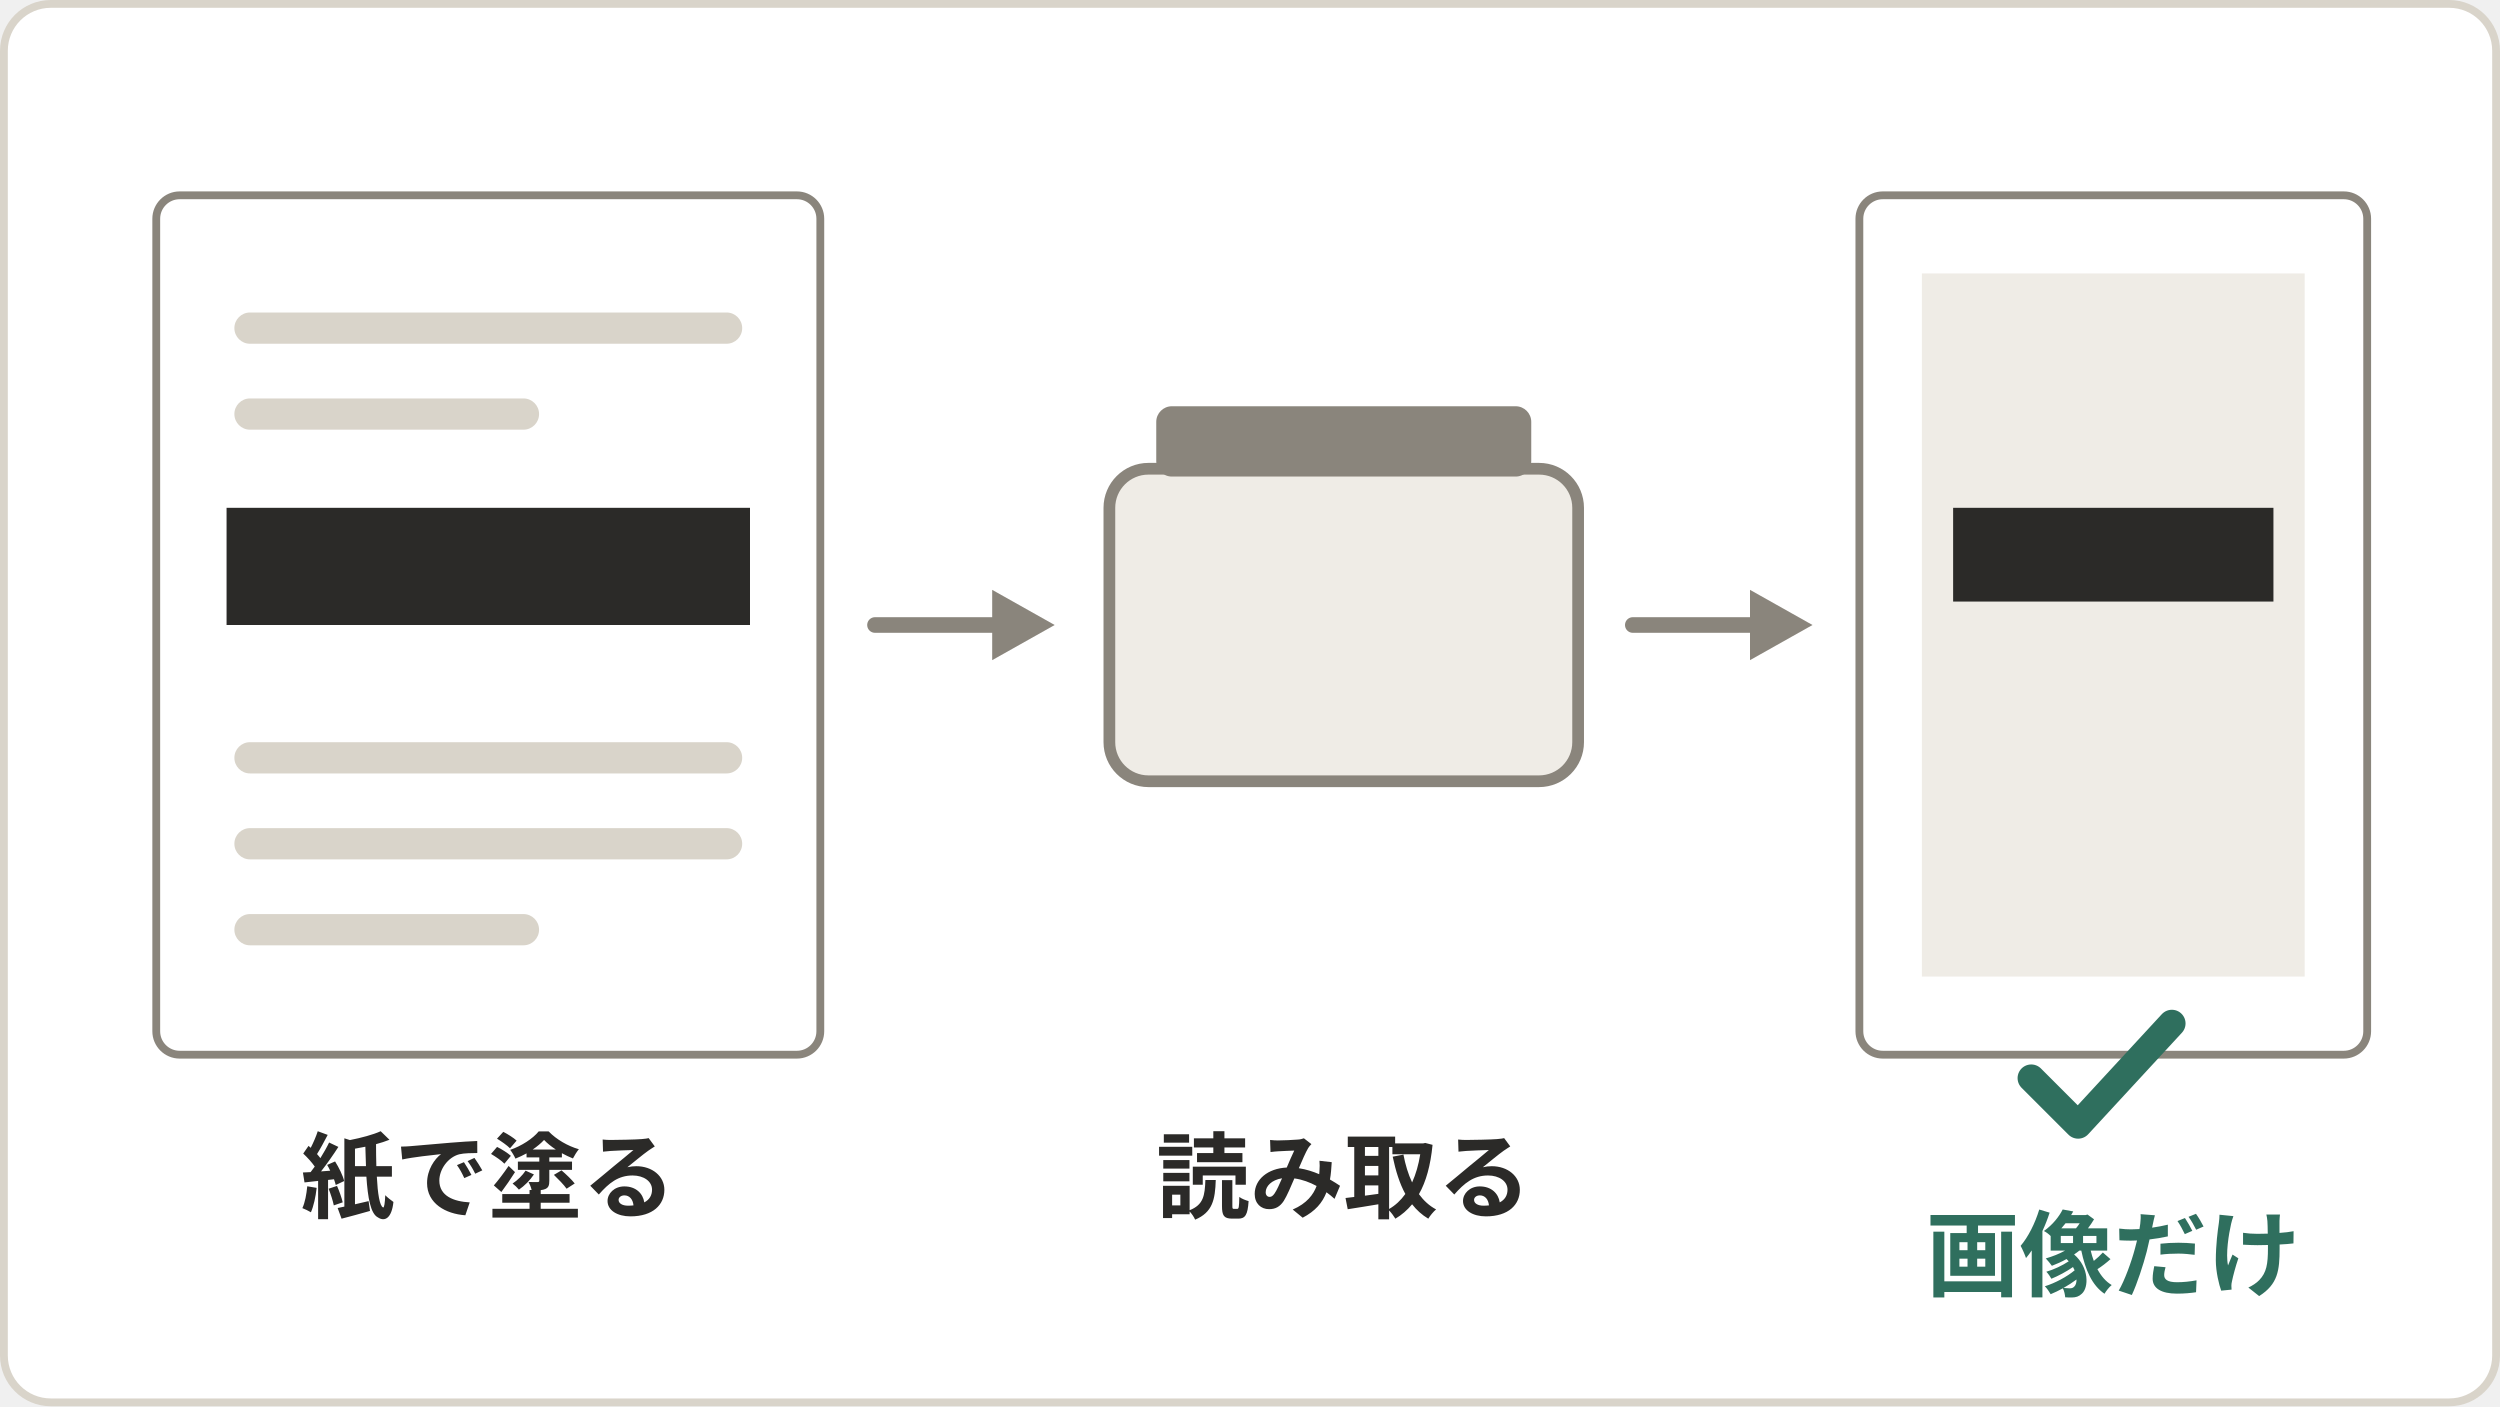
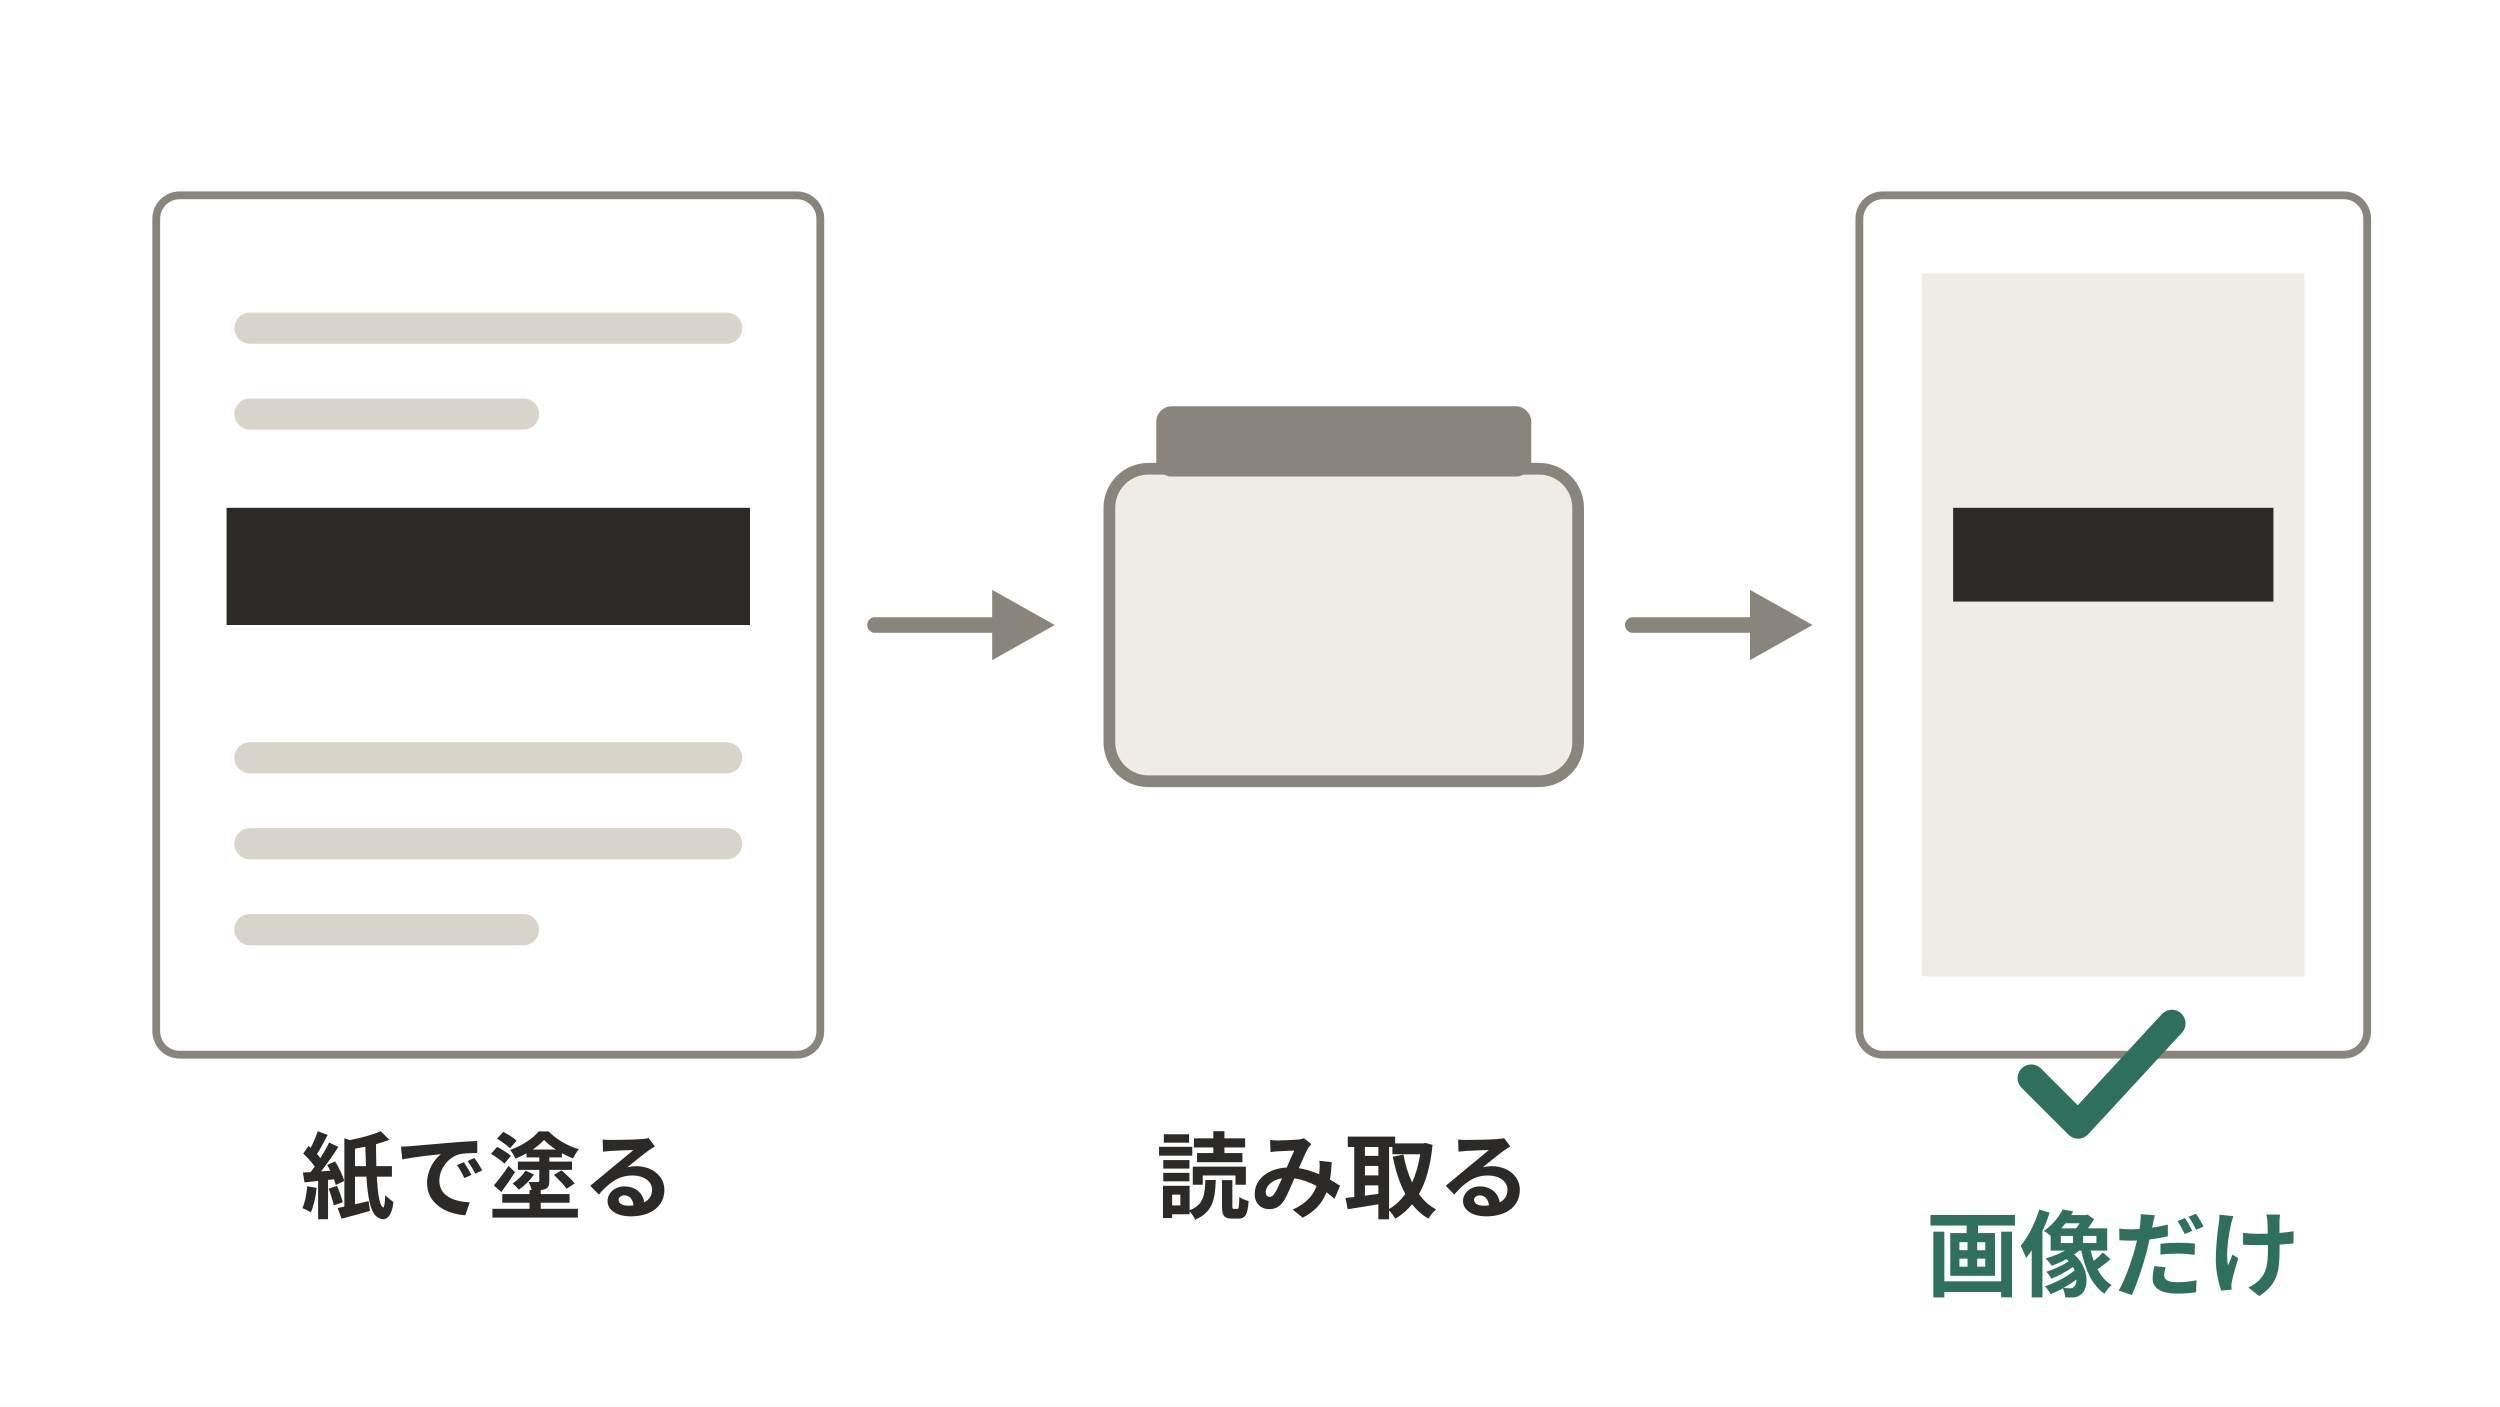
<svg xmlns="http://www.w3.org/2000/svg" viewBox="0 0 640 360" width="640" height="360" font-family="'Noto Sans JP', 'Hiragino Sans', 'Yu Gothic', Meiryo, sans-serif" role="img">
-   <rect x="1" y="1" width="638" height="358" rx="12" fill="#ffffff" stroke="#d9d4ca" stroke-width="2" />
+   <rect width="640" height="360" fill="#ffffff" />
  <rect x="40" y="50" width="170" height="220" rx="6" fill="#ffffff" stroke="#8a857c" stroke-width="2" />
  <rect x="60" y="80" width="130" height="8" rx="4" fill="#d9d4ca" />
  <rect x="60" y="102" width="78" height="8" rx="4" fill="#d9d4ca" />
  <rect x="58" y="130" width="134" height="30" rx="0" fill="#2b2a28" />
  <rect x="60" y="190" width="130" height="8" rx="4" fill="#d9d4ca" />
  <rect x="60" y="212" width="130" height="8" rx="4" fill="#d9d4ca" />
  <rect x="60" y="234" width="78" height="8" rx="4" fill="#d9d4ca" />
  <text x="125" y="310" font-size="24" fill="#2b2a28" font-weight="700" text-anchor="middle">紙で塗る</text>
  <line x1="224" y1="160" x2="258.0" y2="160.0" stroke="#8a857c" stroke-width="4" stroke-linecap="round" />
  <polygon points="270,160 254.0,151.0 254.0,169.0" fill="#8a857c" />
  <rect x="284" y="120" width="120" height="80" rx="10" fill="#efece6" stroke="#8a857c" stroke-width="3" />
  <rect x="296" y="104" width="96" height="18" rx="4" fill="#8a857c" />
  <text x="344" y="310" font-size="24" fill="#2b2a28" font-weight="700" text-anchor="middle">読み取る</text>
  <line x1="418" y1="160" x2="452.0" y2="160.0" stroke="#8a857c" stroke-width="4" stroke-linecap="round" />
  <polygon points="464,160 448.0,151.0 448.0,169.0" fill="#8a857c" />
  <rect x="476" y="50" width="130" height="220" rx="6" fill="#ffffff" stroke="#8a857c" stroke-width="2" />
  <rect x="492" y="70" width="98" height="180" rx="0" fill="#efece6" />
  <rect x="500" y="130" width="82" height="24" rx="0" fill="#2b2a28" />
  <path d="M520 276 l12 12 l24 -26" fill="none" stroke="#2f6f5e" stroke-width="7" stroke-linecap="round" stroke-linejoin="round" />
  <text x="541" y="330" font-size="24" fill="#2f6f5e" font-weight="700" text-anchor="middle">画像だけ</text>
</svg>
